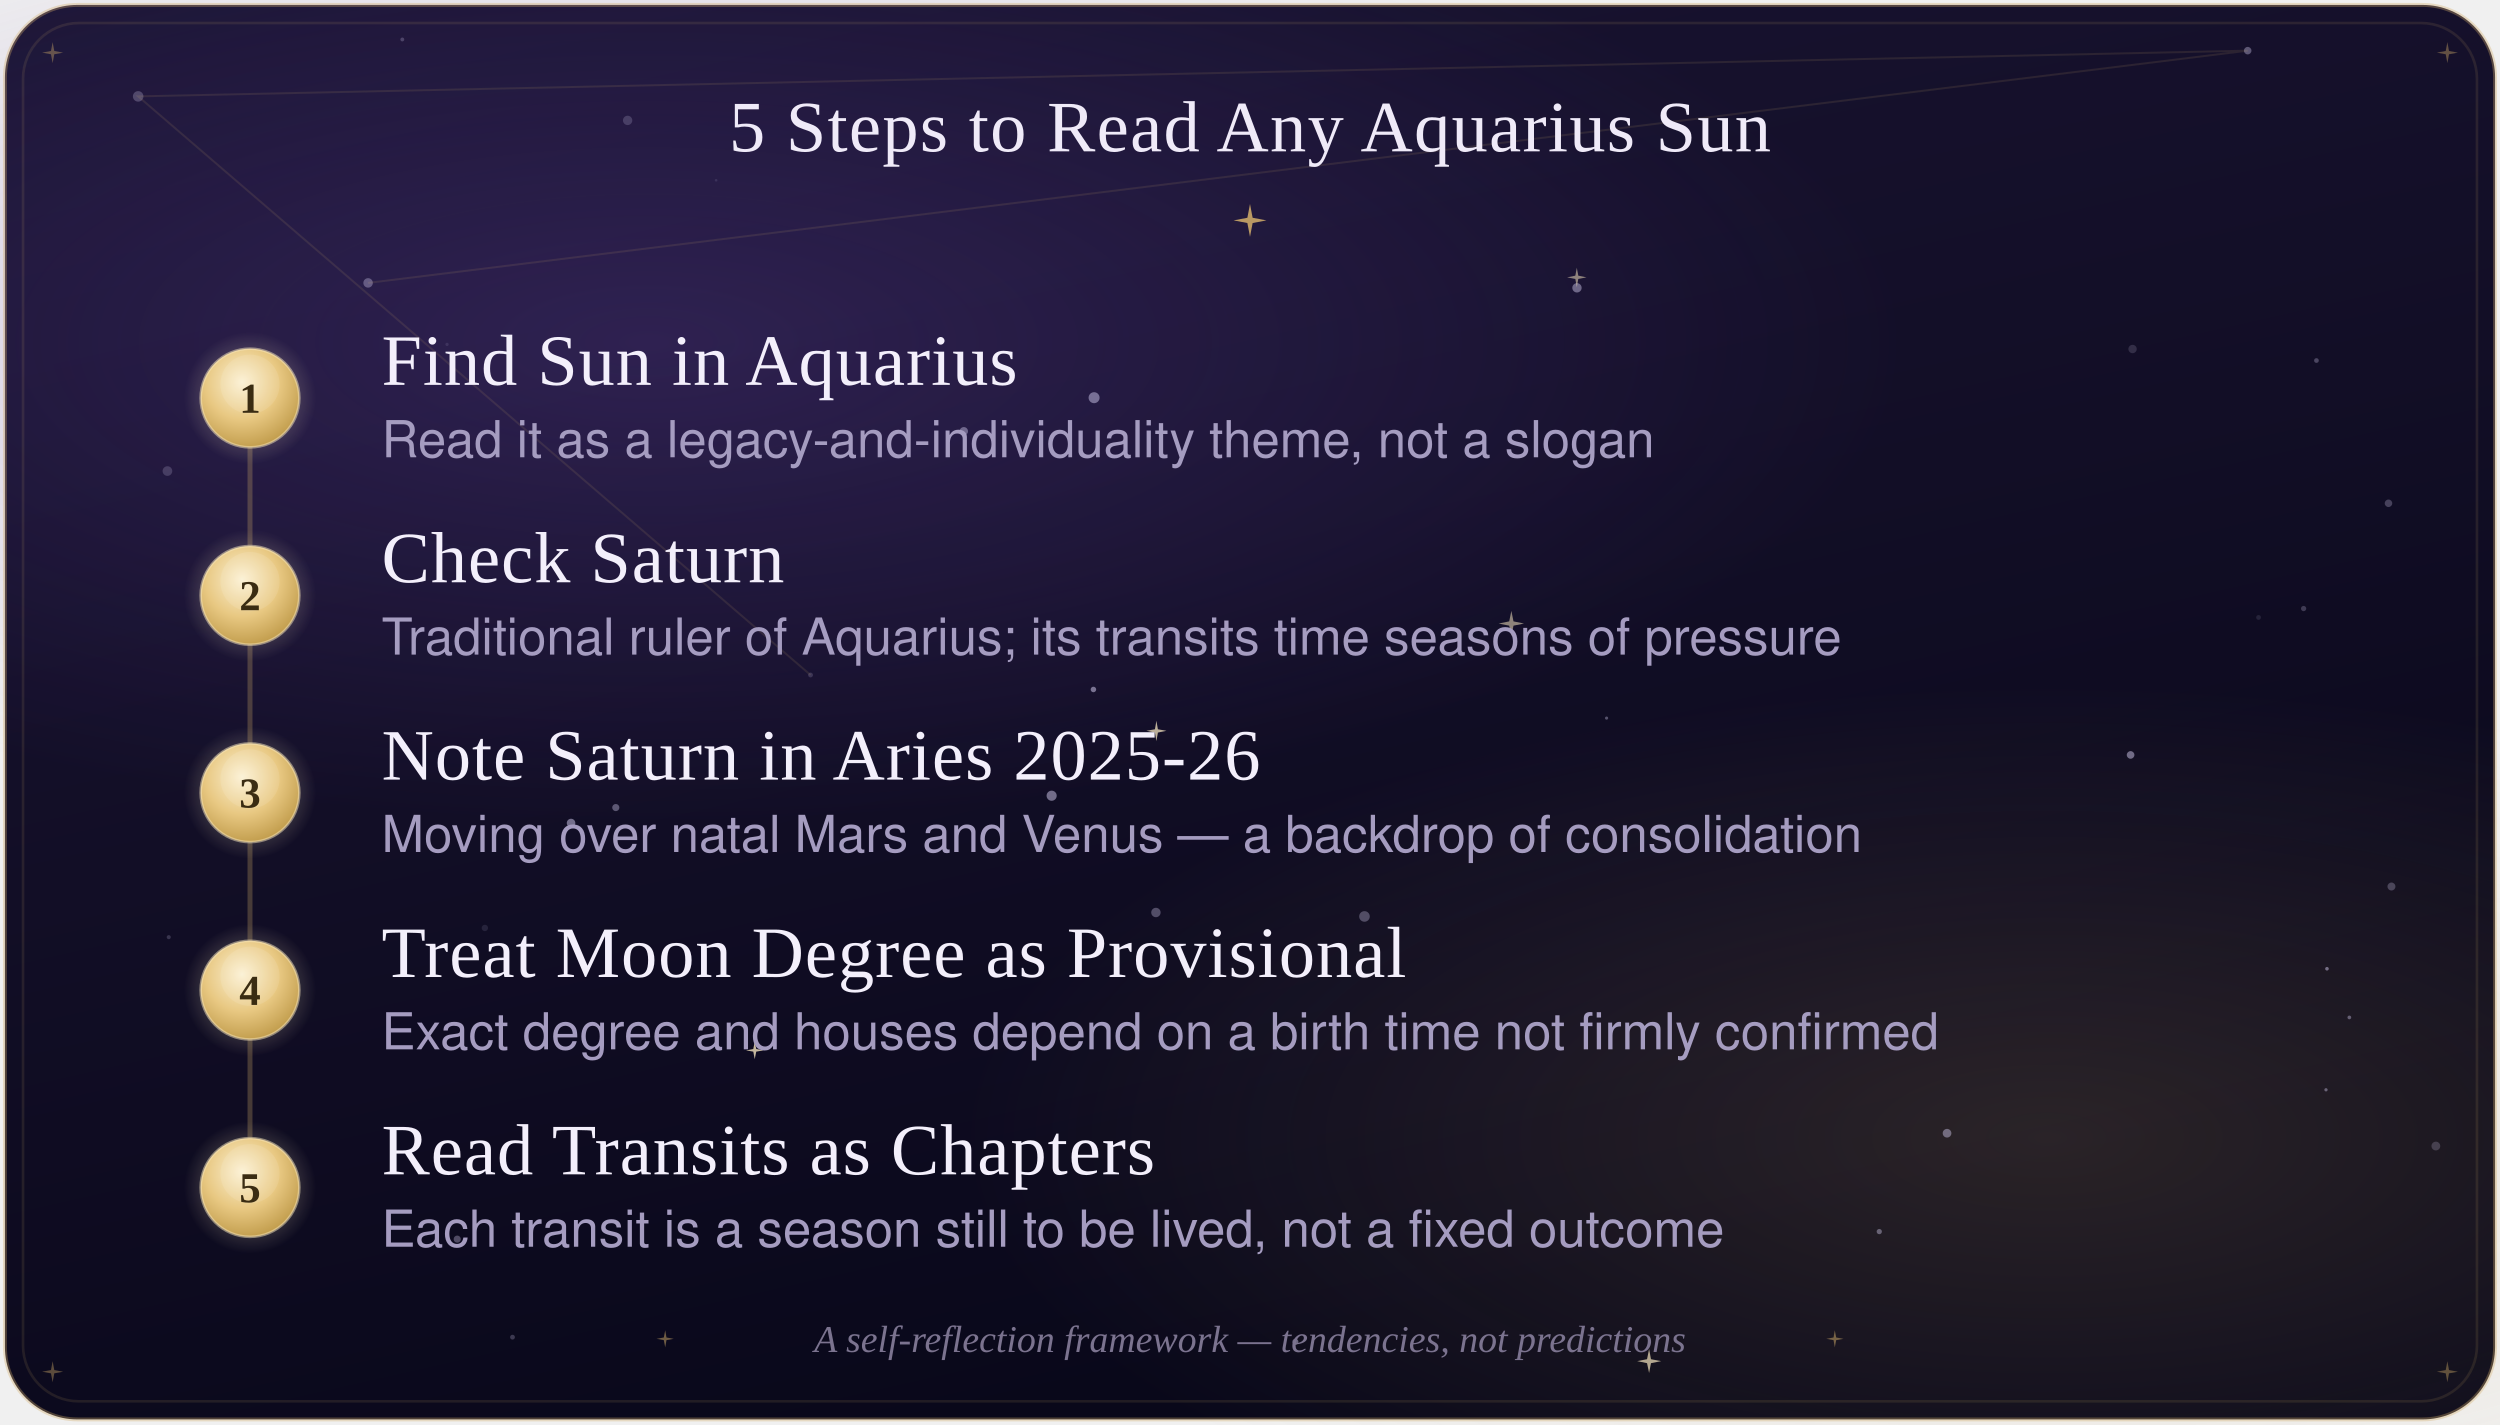
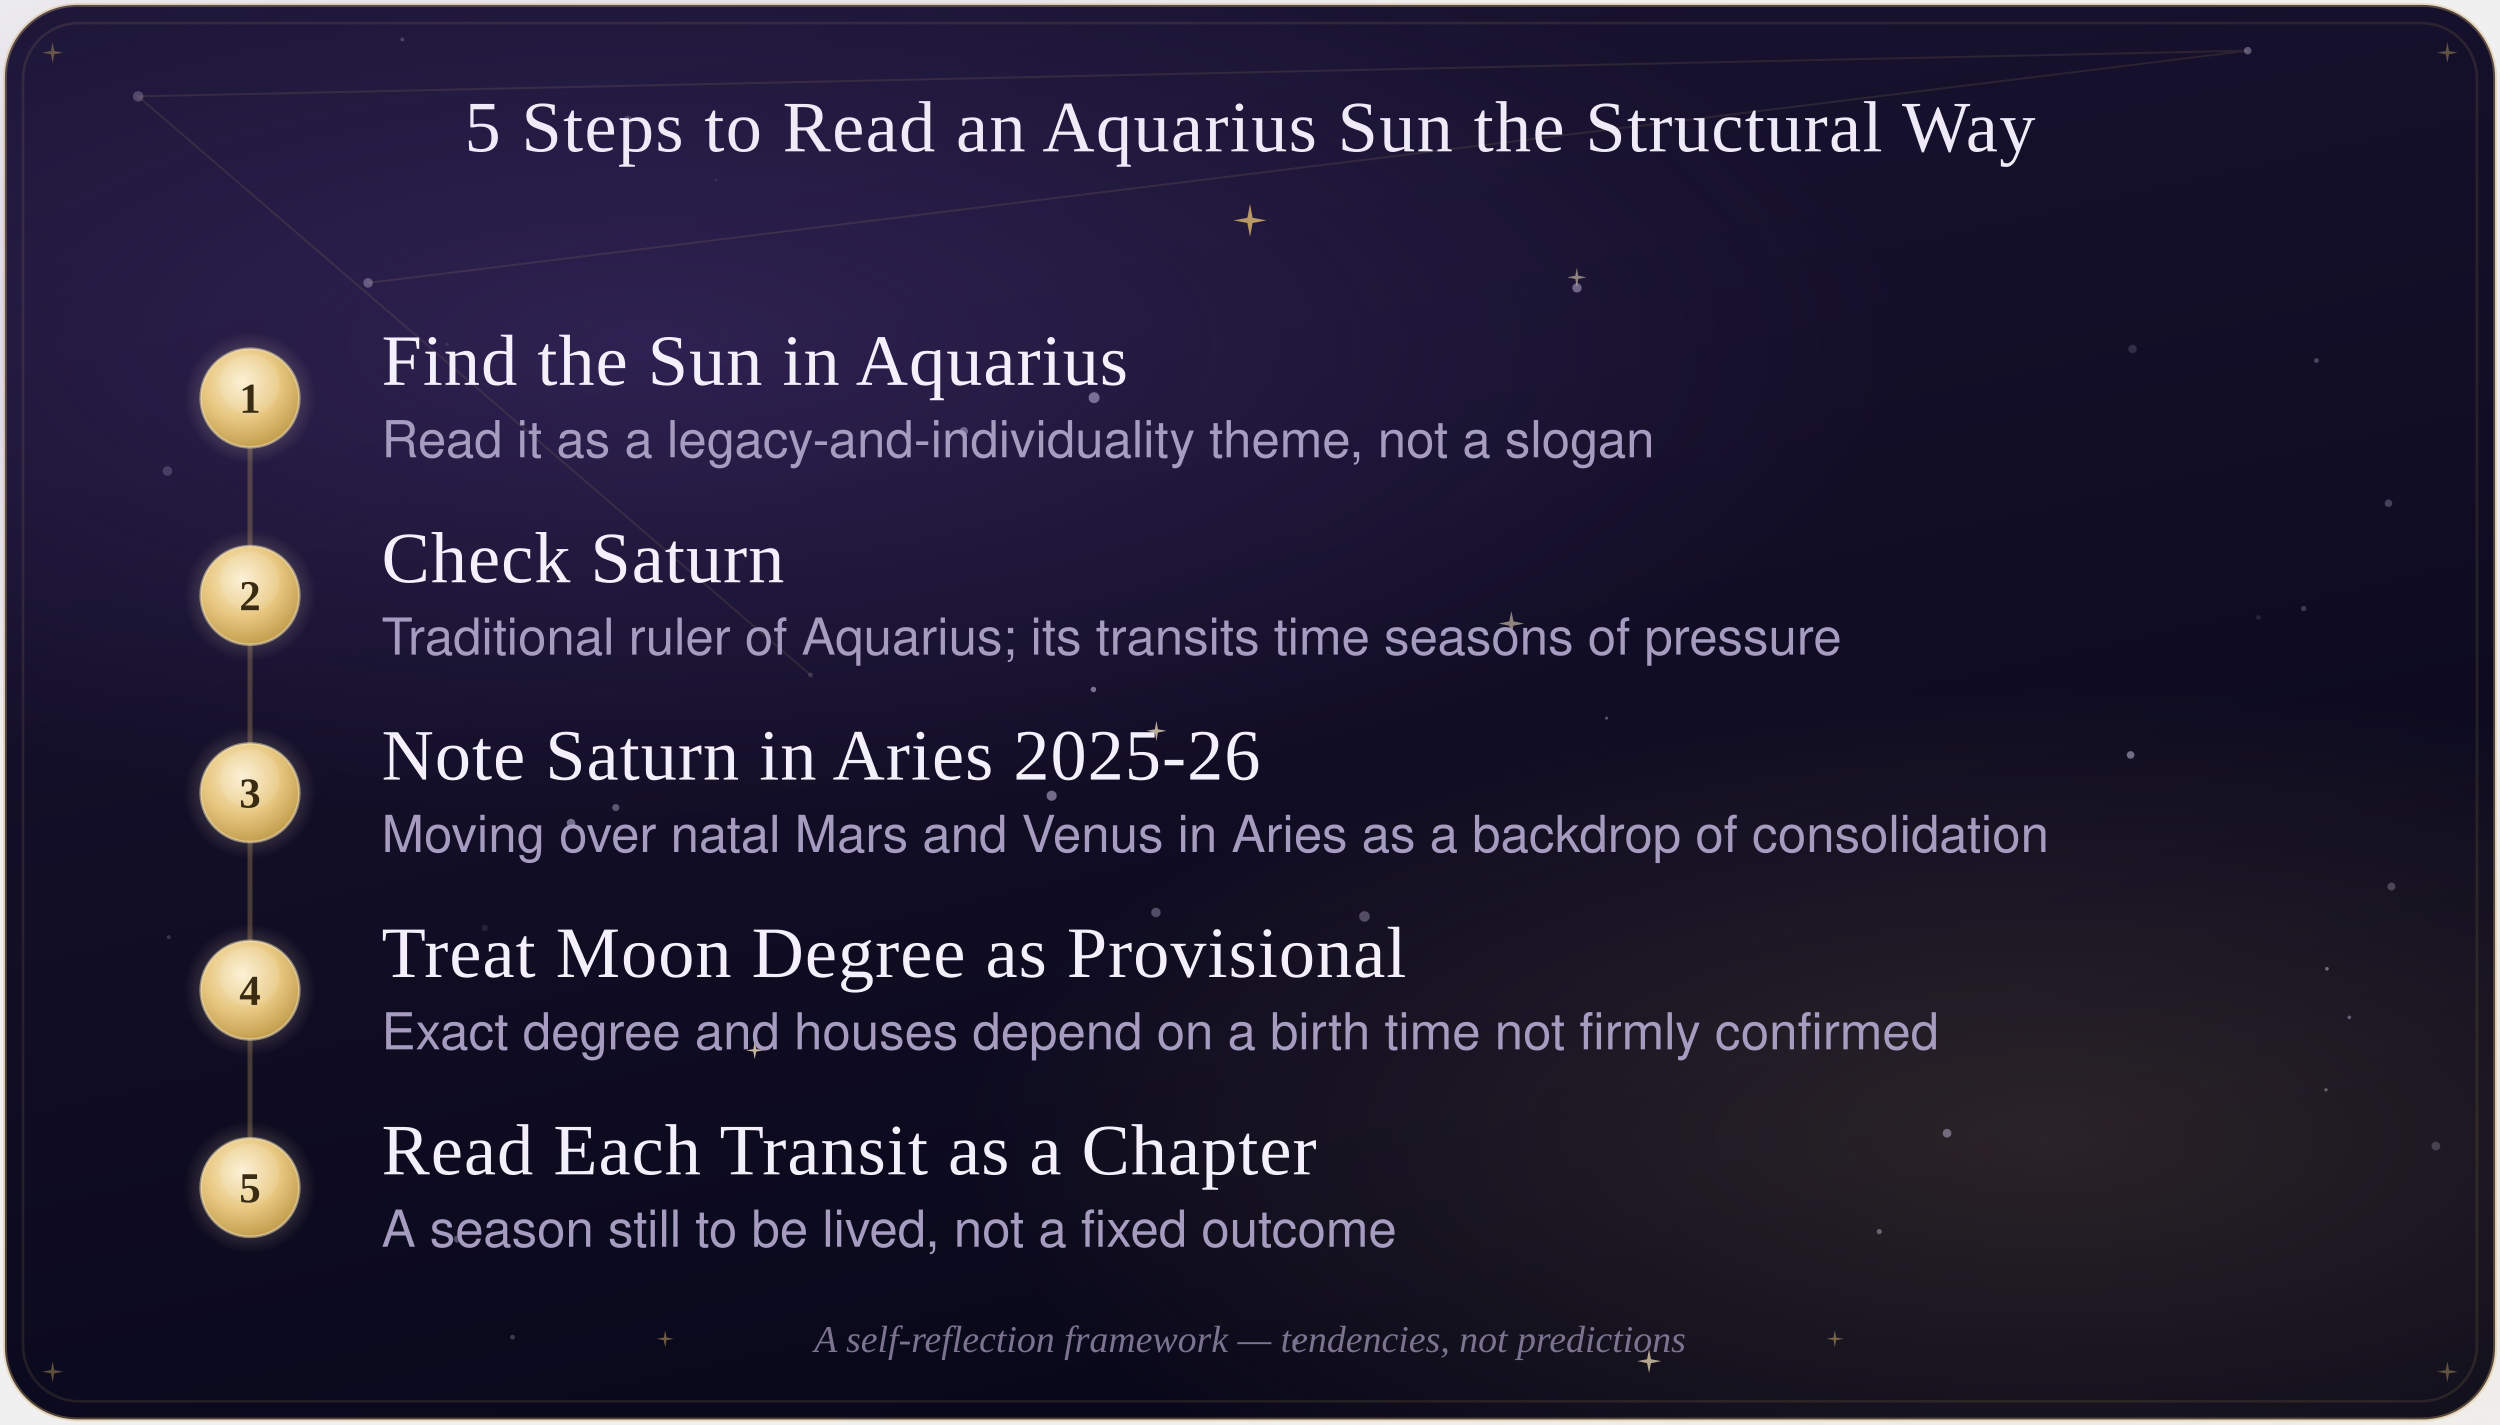
- <svg xmlns="http://www.w3.org/2000/svg" viewBox="0 0 760 433" role="img" aria-label="5 Steps to Read Any Aquarius Sun">
+ <svg xmlns="http://www.w3.org/2000/svg" viewBox="0 0 760 433" role="img" aria-label="5 Steps to Read an Aquarius Sun the Structural Way">
  <defs>
    <linearGradient id="cristianoronaldozodiacsign1en-panel" x1="0" y1="0" x2="0.4" y2="1">
      <stop offset="0" stop-color="#1a1433" />
      <stop offset="0.55" stop-color="#120e26" />
      <stop offset="1" stop-color="#09081a" />
    </linearGradient>
    <radialGradient id="cristianoronaldozodiacsign1en-foil" cx="0.42" cy="0.34" r="0.75">
      <stop offset="0" stop-color="#fbf0d2" />
      <stop offset="0.5" stop-color="#e8c882" />
      <stop offset="1" stop-color="#b8923f" />
    </radialGradient>
    <radialGradient id="cristianoronaldozodiacsign1en-glow" cx="0.5" cy="0.5" r="0.5">
      <stop offset="0" stop-color="#f6e6bf" />
      <stop offset="1" stop-color="#f6e6bf" stop-opacity="0" />
    </radialGradient>
    <radialGradient id="cristianoronaldozodiacsign1en-neb1" cx="0.5" cy="0.5" r="0.5">
      <stop offset="0" stop-color="#6f4bb0" stop-opacity="0.28" />
      <stop offset="1" stop-color="#6f4bb0" stop-opacity="0" />
    </radialGradient>
    <radialGradient id="cristianoronaldozodiacsign1en-neb2" cx="0.5" cy="0.5" r="0.5">
      <stop offset="0" stop-color="#d4af6a" stop-opacity="0.16" />
      <stop offset="1" stop-color="#d4af6a" stop-opacity="0" />
    </radialGradient>
    <linearGradient id="cristianoronaldozodiacsign1en-rule" x1="0" y1="0" x2="1" y2="0">
      <stop offset="0" stop-color="#d4af6a" stop-opacity="0" />
      <stop offset="0.5" stop-color="#d4af6a" stop-opacity="0.6" />
      <stop offset="1" stop-color="#d4af6a" stop-opacity="0" />
    </linearGradient>
  </defs>
  <rect x="1.5" y="1.5" width="757" height="430" rx="22" fill="url(#cristianoronaldozodiacsign1en-panel)" />
  <ellipse cx="198" cy="104" rx="380" ry="147" fill="url(#cristianoronaldozodiacsign1en-neb1)" />
  <ellipse cx="623" cy="346" rx="334" ry="139" fill="url(#cristianoronaldozodiacsign1en-neb2)" />
  <circle cx="332.4" cy="209.6" r="0.84" fill="#cfc8ea" opacity="0.53" />
  <circle cx="111.9" cy="86.0" r="1.44" fill="#cfc8ea" opacity="0.36" />
  <circle cx="707.1" cy="331.3" r="0.50" fill="#cfc8ea" opacity="0.42" />
  <circle cx="414.8" cy="278.6" r="1.61" fill="#cfc8ea" opacity="0.33" />
  <circle cx="122.3" cy="12.0" r="0.59" fill="#cfc8ea" opacity="0.25" />
  <circle cx="293.0" cy="131.1" r="1.27" fill="#cfc8ea" opacity="0.44" />
  <circle cx="351.4" cy="277.4" r="1.43" fill="#cfc8ea" opacity="0.34" />
  <circle cx="683.3" cy="15.4" r="1.14" fill="#cfc8ea" opacity="0.38" />
  <circle cx="700.3" cy="185.0" r="0.80" fill="#cfc8ea" opacity="0.25" />
  <circle cx="488.4" cy="218.3" r="0.48" fill="#cfc8ea" opacity="0.37" />
  <circle cx="51.3" cy="284.9" r="0.62" fill="#cfc8ea" opacity="0.21" />
  <circle cx="190.8" cy="36.6" r="1.42" fill="#cfc8ea" opacity="0.21" />
  <circle cx="648.3" cy="106.1" r="1.27" fill="#cfc8ea" opacity="0.17" />
  <circle cx="647.7" cy="229.5" r="1.16" fill="#cfc8ea" opacity="0.50" />
  <circle cx="571.3" cy="374.4" r="0.80" fill="#cfc8ea" opacity="0.41" />
  <circle cx="187.2" cy="245.5" r="1.09" fill="#cfc8ea" opacity="0.39" />
  <circle cx="135.9" cy="104.7" r="0.50" fill="#cfc8ea" opacity="0.12" />
  <circle cx="147.4" cy="282.1" r="0.97" fill="#cfc8ea" opacity="0.12" />
  <circle cx="42.0" cy="29.3" r="1.60" fill="#cfc8ea" opacity="0.27" />
  <circle cx="727.0" cy="269.5" r="1.21" fill="#cfc8ea" opacity="0.28" />
  <circle cx="173.6" cy="250.2" r="1.30" fill="#cfc8ea" opacity="0.52" />
  <circle cx="246.4" cy="205.2" r="0.74" fill="#cfc8ea" opacity="0.19" />
  <circle cx="155.8" cy="406.5" r="0.73" fill="#cfc8ea" opacity="0.25" />
  <circle cx="319.7" cy="241.9" r="1.54" fill="#cfc8ea" opacity="0.51" />
  <circle cx="332.6" cy="120.9" r="1.67" fill="#cfc8ea" opacity="0.49" />
  <circle cx="726.1" cy="153.0" r="1.14" fill="#cfc8ea" opacity="0.28" />
  <circle cx="714.2" cy="309.3" r="0.57" fill="#cfc8ea" opacity="0.40" />
  <circle cx="50.9" cy="143.2" r="1.47" fill="#cfc8ea" opacity="0.21" />
  <circle cx="139.0" cy="376.7" r="1.09" fill="#cfc8ea" opacity="0.34" />
  <circle cx="479.4" cy="87.5" r="1.42" fill="#cfc8ea" opacity="0.46" />
  <circle cx="707.4" cy="294.5" r="0.55" fill="#cfc8ea" opacity="0.49" />
  <circle cx="686.6" cy="187.7" r="0.73" fill="#cfc8ea" opacity="0.12" />
  <circle cx="704.2" cy="109.6" r="0.72" fill="#cfc8ea" opacity="0.30" />
  <circle cx="217.7" cy="54.8" r="0.40" fill="#cfc8ea" opacity="0.12" />
  <circle cx="740.5" cy="348.4" r="1.33" fill="#cfc8ea" opacity="0.23" />
  <circle cx="591.9" cy="344.5" r="1.32" fill="#cfc8ea" opacity="0.45" />
  <circle cx="393.8" cy="407.9" r="0.92" fill="#cfc8ea" opacity="0.48" />
  <path d="M 501.324 410.1 L 501.9 413.2 L 505.0 413.785 L 501.9 414.4 L 501.324 417.4 L 500.7 414.4 L 497.7 413.785 L 500.7 413.2 Z" fill="#f6e6bf" opacity="0.699" />
  <path d="M 459.452 185.7 L 460.1 188.9 L 463.3 189.556 L 460.1 190.2 L 459.452 193.4 L 458.8 190.2 L 455.6 189.556 L 458.8 188.9 Z" fill="#f6e6bf" opacity="0.54" />
  <path d="M 479.346 81.4 L 479.8 83.8 L 482.3 84.315 L 479.8 84.8 L 479.346 87.3 L 478.9 84.8 L 476.4 84.315 L 478.9 83.8 Z" fill="#f6e6bf" opacity="0.526" />
  <path d="M 351.546 219.1 L 352.0 221.7 L 354.6 222.161 L 352.0 222.7 L 351.546 225.3 L 351.1 222.7 L 348.5 222.161 L 351.1 221.7 Z" fill="#f6e6bf" opacity="0.74" />
  <path d="M 229.429 316.7 L 229.9 318.9 L 232.1 319.312 L 229.9 319.7 L 229.429 322.0 L 229.0 319.7 L 226.8 319.312 L 229.0 318.9 Z" fill="#f6e6bf" opacity="0.788" />
  <path d="M 111.9 86.0 L 683.3 15.4 L 42.0 29.3 L 246.4 205.2" fill="none" stroke="#d4af6a" stroke-width="0.6" opacity="0.12" />
  <rect x="1.5" y="1.5" width="757" height="430" rx="22" fill="none" stroke="#d4af6a" stroke-opacity="0.34" stroke-width="1.2" />
  <rect x="7" y="7" width="746" height="419" rx="17" fill="none" stroke="#d4af6a" stroke-opacity="0.12" stroke-width="0.8" />
  <path d="M 16 12.8 L 16.5 15.5 L 19.2 16 L 16.5 16.5 L 16 19.2 L 15.5 16.5 L 12.8 16 L 15.5 15.5 Z" fill="#d4af6a" opacity="0.4" />
  <path d="M 744 12.8 L 744.5 15.5 L 747.2 16 L 744.5 16.5 L 744 19.2 L 743.5 16.5 L 740.8 16 L 743.5 15.5 Z" fill="#d4af6a" opacity="0.4" />
  <path d="M 16 413.8 L 16.5 416.5 L 19.2 417 L 16.5 417.5 L 16 420.2 L 15.5 417.5 L 12.8 417 L 15.5 416.5 Z" fill="#d4af6a" opacity="0.4" />
  <path d="M 744 413.8 L 744.5 416.5 L 747.2 417 L 744.5 417.5 L 744 420.2 L 743.5 417.5 L 740.8 417 L 743.5 416.5 Z" fill="#d4af6a" opacity="0.4" />
-   <text x="380" y="46" text-anchor="middle" font-family="Georgia, 'Times New Roman', serif" font-size="22" letter-spacing="0.4" fill="#efeaf8">5 Steps to Read Any Aquarius Sun</text>
+   <text x="380" y="46" text-anchor="middle" font-family="Georgia, 'Times New Roman', serif" font-size="22" letter-spacing="0.4" fill="#efeaf8">5 Steps to Read an Aquarius Sun the Structural Way</text>
  <line x1="230" y1="67" x2="368" y2="67" stroke="url(#cristianoronaldozodiacsign1en-rule)" stroke-width="1" />
  <line x1="392" y1="67" x2="530" y2="67" stroke="url(#cristianoronaldozodiacsign1en-rule)" stroke-width="1" />
  <path d="M 380 62.0 L 380.8 66.2 L 385.0 67 L 380.8 67.8 L 380 72.0 L 379.2 67.8 L 375.0 67 L 379.2 66.2 Z" fill="#d4af6a" opacity="0.85" />
  <line x1="76" y1="121" x2="76" y2="361" stroke="#d4af6a" stroke-opacity="0.28" stroke-width="1.5" />
  <circle cx="76" cy="121" r="20.0" fill="url(#cristianoronaldozodiacsign1en-glow)" opacity="0.5" />
  <circle cx="76" cy="121" r="15" fill="url(#cristianoronaldozodiacsign1en-foil)" stroke="#f6e6bf" stroke-opacity="0.5" stroke-width="0.8" />
  <circle cx="76" cy="116.8" r="9.0" fill="#ffffff" opacity="0.10" />
  <text x="76" y="125.5" text-anchor="middle" font-family="Georgia, 'Times New Roman', serif" font-size="13" font-weight="700" fill="#3a2c12">1</text>
-   <text x="116" y="117.0" font-family="Georgia, 'Times New Roman', serif" font-size="22" letter-spacing="0.3" fill="#f3effb">Find Sun in Aquarius</text>
+   <text x="116" y="117.0" font-family="Georgia, 'Times New Roman', serif" font-size="22" letter-spacing="0.3" fill="#f3effb">Find the Sun in Aquarius</text>
  <text x="116" y="139.0" font-family="Helvetica, Arial, sans-serif" font-size="15.5" fill="#a59cc0">Read it as a legacy-and-individuality theme, not a slogan</text>
  <circle cx="76" cy="181" r="20.0" fill="url(#cristianoronaldozodiacsign1en-glow)" opacity="0.5" />
  <circle cx="76" cy="181" r="15" fill="url(#cristianoronaldozodiacsign1en-foil)" stroke="#f6e6bf" stroke-opacity="0.5" stroke-width="0.8" />
  <circle cx="76" cy="176.8" r="9.0" fill="#ffffff" opacity="0.10" />
  <text x="76" y="185.5" text-anchor="middle" font-family="Georgia, 'Times New Roman', serif" font-size="13" font-weight="700" fill="#3a2c12">2</text>
  <text x="116" y="177.0" font-family="Georgia, 'Times New Roman', serif" font-size="22" letter-spacing="0.3" fill="#f3effb">Check Saturn</text>
  <text x="116" y="199.0" font-family="Helvetica, Arial, sans-serif" font-size="15.5" fill="#a59cc0">Traditional ruler of Aquarius; its transits time seasons of pressure</text>
  <circle cx="76" cy="241" r="20.0" fill="url(#cristianoronaldozodiacsign1en-glow)" opacity="0.5" />
  <circle cx="76" cy="241" r="15" fill="url(#cristianoronaldozodiacsign1en-foil)" stroke="#f6e6bf" stroke-opacity="0.5" stroke-width="0.8" />
  <circle cx="76" cy="236.8" r="9.0" fill="#ffffff" opacity="0.10" />
  <text x="76" y="245.5" text-anchor="middle" font-family="Georgia, 'Times New Roman', serif" font-size="13" font-weight="700" fill="#3a2c12">3</text>
  <text x="116" y="237.0" font-family="Georgia, 'Times New Roman', serif" font-size="22" letter-spacing="0.3" fill="#f3effb">Note Saturn in Aries 2025-26</text>
-   <text x="116" y="259.0" font-family="Helvetica, Arial, sans-serif" font-size="15.5" fill="#a59cc0">Moving over natal Mars and Venus — a backdrop of consolidation</text>
+   <text x="116" y="259.0" font-family="Helvetica, Arial, sans-serif" font-size="15.5" fill="#a59cc0">Moving over natal Mars and Venus in Aries as a backdrop of consolidation</text>
  <circle cx="76" cy="301" r="20.0" fill="url(#cristianoronaldozodiacsign1en-glow)" opacity="0.5" />
  <circle cx="76" cy="301" r="15" fill="url(#cristianoronaldozodiacsign1en-foil)" stroke="#f6e6bf" stroke-opacity="0.5" stroke-width="0.8" />
  <circle cx="76" cy="296.8" r="9.0" fill="#ffffff" opacity="0.10" />
  <text x="76" y="305.5" text-anchor="middle" font-family="Georgia, 'Times New Roman', serif" font-size="13" font-weight="700" fill="#3a2c12">4</text>
  <text x="116" y="297.0" font-family="Georgia, 'Times New Roman', serif" font-size="22" letter-spacing="0.3" fill="#f3effb">Treat Moon Degree as Provisional</text>
  <text x="116" y="319.0" font-family="Helvetica, Arial, sans-serif" font-size="15.5" fill="#a59cc0">Exact degree and houses depend on a birth time not firmly confirmed</text>
  <circle cx="76" cy="361" r="20.0" fill="url(#cristianoronaldozodiacsign1en-glow)" opacity="0.5" />
  <circle cx="76" cy="361" r="15" fill="url(#cristianoronaldozodiacsign1en-foil)" stroke="#f6e6bf" stroke-opacity="0.5" stroke-width="0.8" />
  <circle cx="76" cy="356.8" r="9.0" fill="#ffffff" opacity="0.10" />
  <text x="76" y="365.5" text-anchor="middle" font-family="Georgia, 'Times New Roman', serif" font-size="13" font-weight="700" fill="#3a2c12">5</text>
-   <text x="116" y="357.0" font-family="Georgia, 'Times New Roman', serif" font-size="22" letter-spacing="0.3" fill="#f3effb">Read Transits as Chapters</text>
-   <text x="116" y="379.0" font-family="Helvetica, Arial, sans-serif" font-size="15.5" fill="#a59cc0">Each transit is a season still to be lived, not a fixed outcome</text>
+   <text x="116" y="357.0" font-family="Georgia, 'Times New Roman', serif" font-size="22" letter-spacing="0.3" fill="#f3effb">Read Each Transit as a Chapter</text>
+   <text x="116" y="379.0" font-family="Helvetica, Arial, sans-serif" font-size="15.5" fill="#a59cc0">A season still to be lived, not a fixed outcome</text>
  <path d="M 202.227 404.4 L 202.6 406.6 L 204.8 407 L 202.6 407.4 L 202.227 409.6 L 201.8 407.4 L 199.6 407 L 201.8 406.6 Z" fill="#d4af6a" opacity="0.5" />
  <text x="380" y="411" text-anchor="middle" font-family="Georgia, 'Times New Roman', serif" font-style="italic" font-size="11.5" fill="#7b738f">A self-reflection framework — tendencies, not predictions</text>
  <path d="M 557.773 404.4 L 558.2 406.6 L 560.4 407 L 558.2 407.4 L 557.773 409.6 L 557.4 407.4 L 555.2 407 L 557.4 406.6 Z" fill="#d4af6a" opacity="0.5" />
</svg>
